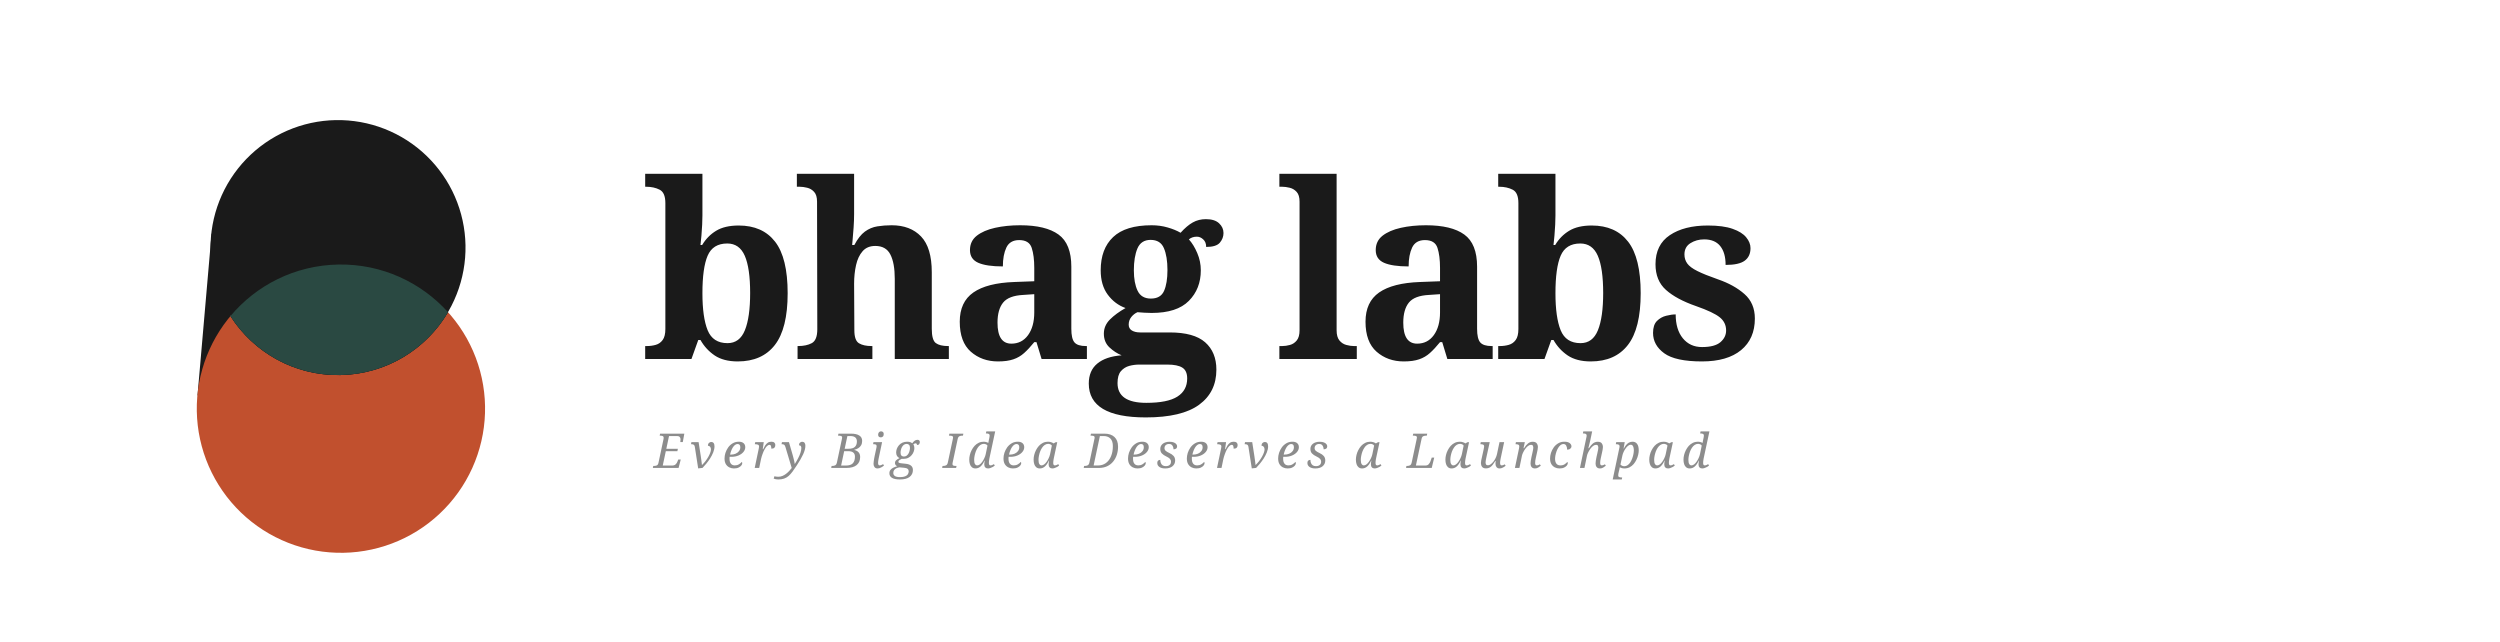
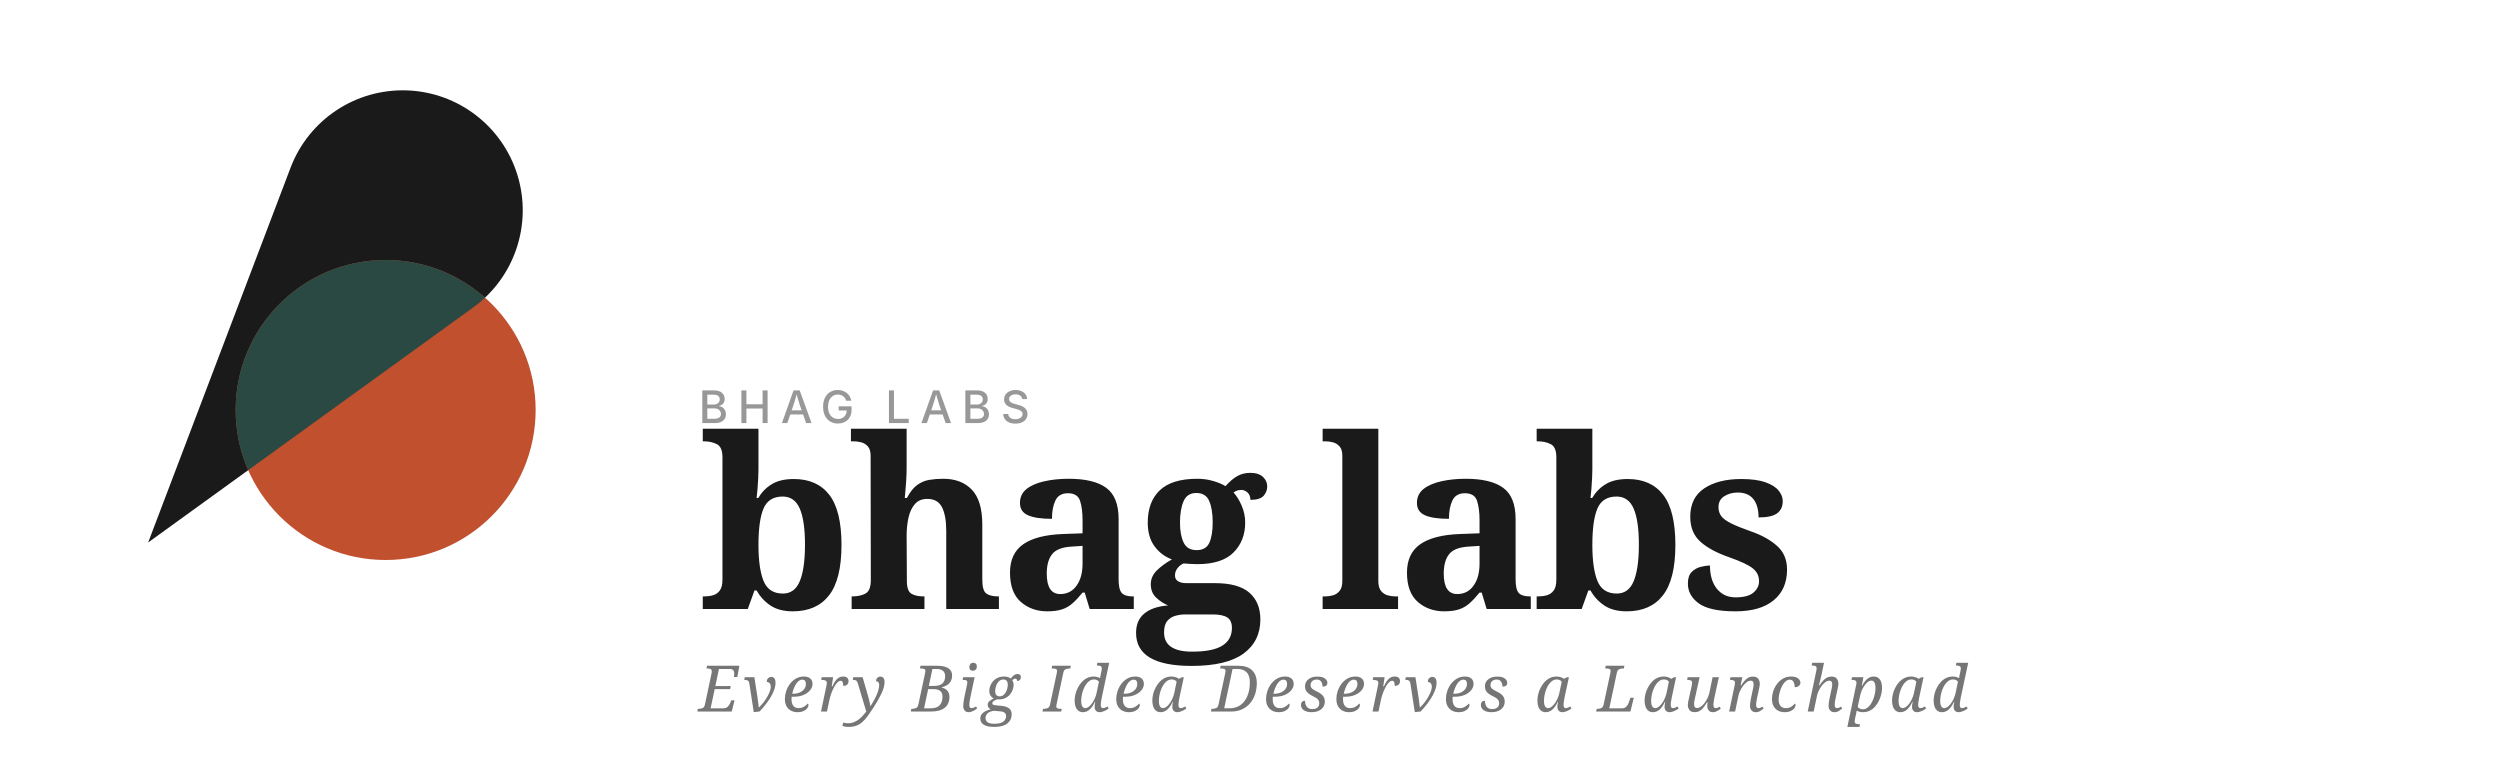
- <svg xmlns="http://www.w3.org/2000/svg" viewBox="0 0 780 200" role="img" aria-label="BHAG Labs">
-   <svg x="6" y="10" width="180" height="180" viewBox="140 55 460 670" preserveAspectRatio="xMidYMid meet">
-     <defs>
-       <clipPath id="854069ee3c">
-         <path d="M 242 289 L 289 289 L 289 480 L 242 480 Z M 242 289 " clip-rule="nonzero" />
-       </clipPath>
-       <clipPath id="d50964c367">
-         <path d="M 258.363 289.168 L 288.266 291.766 L 271.941 479.574 L 242.039 476.977 Z M 258.363 289.168 " clip-rule="nonzero" />
-       </clipPath>
-       <clipPath id="bbd7dbcb03">
-         <path d="M 0 0 L 46.48 0 L 46.48 190.762 L 0 190.762 Z M 0 0 " clip-rule="nonzero" />
-       </clipPath>
-       <clipPath id="800835fa71">
-         <path d="M 16.363 0.168 L 46.266 2.766 L 29.941 190.574 L 0.039 187.977 Z M 16.363 0.168 " clip-rule="nonzero" />
-       </clipPath>
-       <clipPath id="11710e0fe6">
-         <rect x="0" width="47" y="0" height="191" />
-       </clipPath>
-       <clipPath id="bd038d4382">
-         <path d="M 223 147 L 587 147 L 587 644 L 223 644 Z M 223 147 " clip-rule="nonzero" />
-       </clipPath>
-       <clipPath id="825ce4a08a">
-         <path d="M 577.781 147.914 L 586.961 657.082 L 232.27 663.477 L 223.09 154.309 Z M 577.781 147.914 " clip-rule="nonzero" />
-       </clipPath>
-       <clipPath id="73893e0dd8">
-         <path d="M 721.137 68.777 L 731.695 654.434 L 170.785 664.543 L 160.23 78.891 Z M 721.137 68.777 " clip-rule="nonzero" />
-       </clipPath>
-       <clipPath id="237935fd78">
-         <path d="M 241 324 L 576 324 L 576 660 L 241 660 Z M 241 324 " clip-rule="nonzero" />
-       </clipPath>
-       <clipPath id="a91f058d2a">
-         <path d="M 577.781 147.914 L 586.961 657.082 L 232.27 663.477 L 223.09 154.309 Z M 577.781 147.914 " clip-rule="nonzero" />
-       </clipPath>
-       <clipPath id="3b564b87e9">
-         <path d="M 721.137 68.777 L 731.695 654.434 L 170.785 664.543 L 160.23 78.891 Z M 721.137 68.777 " clip-rule="nonzero" />
-       </clipPath>
-       <clipPath id="7cdfc9ba1c">
-         <path d="M 257 157 L 554 157 L 554 454 L 257 454 Z M 257 157 " clip-rule="nonzero" />
-       </clipPath>
-       <clipPath id="b7d3cf6966">
-         <path d="M 577.781 147.914 L 586.961 657.082 L 232.27 663.477 L 223.09 154.309 Z M 577.781 147.914 " clip-rule="nonzero" />
-       </clipPath>
-       <clipPath id="14a102c257">
-         <path d="M 721.137 68.777 L 731.695 654.434 L 170.785 664.543 L 160.23 78.891 Z M 721.137 68.777 " clip-rule="nonzero" />
-       </clipPath>
-       <clipPath id="3f87d21ea0">
-         <path d="M 280 324 L 533 324 L 533 454 L 280 454 Z M 280 324 " clip-rule="nonzero" />
-       </clipPath>
-       <clipPath id="b87af4b4cc">
-         <path d="M 577.781 147.914 L 586.961 657.082 L 232.27 663.477 L 223.09 154.309 Z M 577.781 147.914 " clip-rule="nonzero" />
-       </clipPath>
-       <clipPath id="7a0fa07103">
-         <path d="M 721.137 68.777 L 731.695 654.434 L 170.785 664.543 L 160.23 78.891 Z M 721.137 68.777 " clip-rule="nonzero" />
-       </clipPath>
-     </defs>
-     <g clip-path="url(#854069ee3c)">
-       <g clip-path="url(#d50964c367)">
-         <g transform="matrix(1, 0, 0, 1, 242, 289)">
-           <g clip-path="url(#11710e0fe6)">
-             <g clip-path="url(#bbd7dbcb03)">
-               <g clip-path="url(#800835fa71)">
-                 <path fill="#1a1a1a" d="M 16.363 0.168 L 46.266 2.766 L 29.941 190.594 L 0.039 187.996 Z M 16.363 0.168 " fill-opacity="1" fill-rule="nonzero" />
-               </g>
-             </g>
-           </g>
-         </g>
-       </g>
-     </g>
-     <g clip-path="url(#bd038d4382)">
-       <g clip-path="url(#825ce4a08a)">
-         <g clip-path="url(#73893e0dd8)">
-           <path fill="#1a1a1a" d="M 716.855 69.574 C 711.844 69.664 707.008 69.754 701.996 69.844 C 688.57 70.086 675.145 70.328 661.719 70.566 C 641.848 70.926 622.156 71.281 602.285 71.641 C 578.121 72.074 553.773 72.516 529.605 72.949 C 503.113 73.426 476.617 73.906 449.945 74.387 C 423.273 74.867 396.598 75.348 369.926 75.828 C 345.043 76.277 319.98 76.727 295.098 77.176 C 273.977 77.559 252.852 77.938 231.727 78.32 C 216.691 78.59 201.473 78.863 186.438 79.137 C 179.277 79.266 172.113 79.215 164.777 79.527 C 164.418 79.531 164.238 79.535 163.883 79.543 C 162.09 79.574 160.508 81.215 160.543 83.004 C 160.633 88.016 160.723 93.027 160.812 98.043 C 161.055 111.469 161.301 125.074 161.543 138.5 C 161.902 158.547 162.262 178.418 162.621 198.469 C 163.062 222.812 163.5 247.16 163.941 271.684 C 164.422 298.359 164.902 324.852 165.383 351.523 C 165.867 378.555 166.355 405.586 166.844 432.617 C 167.293 457.68 167.746 482.742 168.199 507.805 C 168.582 529.105 168.965 550.23 169.348 571.531 C 169.621 586.75 169.898 602.145 170.172 617.359 C 170.301 624.52 170.254 631.863 170.562 639.02 C 170.57 639.379 170.578 639.738 170.578 639.918 C 170.656 644.211 177.461 644.09 177.383 639.793 C 177.293 634.781 177.203 629.77 177.109 624.758 C 176.867 611.332 176.625 597.727 176.383 584.301 C 176.02 564.25 175.664 544.379 175.301 524.328 C 174.863 499.984 174.422 475.637 173.98 451.113 C 173.5 424.441 173.023 397.945 172.543 371.273 C 172.055 344.242 171.566 317.211 171.082 290.18 C 170.629 265.117 170.176 240.055 169.727 214.992 C 169.34 193.691 168.961 172.566 168.578 151.266 C 168.301 136.047 168.023 120.652 167.75 105.438 C 167.621 98.277 167.848 90.93 167.359 83.777 C 167.355 83.418 167.348 83.062 167.344 82.883 C 166.289 83.977 165.059 85.25 164.004 86.344 C 169.016 86.254 173.852 86.168 178.863 86.078 C 192.289 85.836 205.715 85.594 219.141 85.352 C 239.012 84.992 258.703 84.637 278.574 84.277 C 302.738 83.844 327.086 83.406 351.254 82.969 C 377.746 82.492 404.242 82.016 430.914 81.535 C 457.586 81.051 484.258 80.57 510.934 80.09 C 535.816 79.641 560.879 79.191 585.762 78.742 C 606.883 78.363 628.008 77.98 649.133 77.602 C 664.168 77.328 679.387 77.055 694.422 76.785 C 701.582 76.656 708.746 76.703 716.082 76.395 C 716.441 76.387 716.621 76.383 716.977 76.379 C 721.27 76.121 721.152 69.496 716.855 69.574 Z M 716.855 69.574 " fill-opacity="1" fill-rule="nonzero" />
-         </g>
-       </g>
-     </g>
-     <g clip-path="url(#237935fd78)">
-       <g clip-path="url(#a91f058d2a)">
-         <g clip-path="url(#3b564b87e9)">
-           <path fill="#c1502e" d="M 411.609 659.746 C 408.871 659.797 406.133 659.777 403.395 659.691 C 400.656 659.609 397.922 659.457 395.188 659.234 C 392.457 659.016 389.734 658.73 387.016 658.379 C 384.301 658.023 381.594 657.605 378.898 657.117 C 376.203 656.633 373.52 656.082 370.852 655.465 C 368.18 654.844 365.527 654.164 362.891 653.414 C 360.258 652.668 357.641 651.855 355.047 650.977 C 352.449 650.102 349.875 649.164 347.328 648.16 C 344.777 647.156 342.254 646.094 339.758 644.965 C 337.258 643.84 334.793 642.652 332.352 641.406 C 329.914 640.156 327.504 638.852 325.133 637.484 C 322.758 636.117 320.418 634.695 318.109 633.215 C 315.805 631.734 313.539 630.195 311.309 628.605 C 309.078 627.012 306.891 625.367 304.742 623.668 C 302.594 621.969 300.488 620.215 298.426 618.414 C 296.359 616.609 294.344 614.758 292.371 612.855 C 290.398 610.953 288.477 609.004 286.602 607.008 C 284.723 605.012 282.898 602.969 281.121 600.883 C 279.348 598.797 277.621 596.668 275.949 594.5 C 274.277 592.328 272.664 590.117 271.098 587.867 C 269.535 585.617 268.031 583.328 266.578 581.004 C 265.129 578.68 263.734 576.324 262.402 573.93 C 261.066 571.539 259.789 569.113 258.574 566.66 C 257.359 564.203 256.203 561.719 255.109 559.207 C 254.016 556.695 252.984 554.16 252.016 551.598 C 251.047 549.035 250.141 546.449 249.297 543.844 C 248.457 541.234 247.676 538.609 246.965 535.965 C 246.25 533.32 245.602 530.656 245.02 527.98 C 244.438 525.305 243.918 522.613 243.469 519.914 C 243.02 517.211 242.633 514.5 242.316 511.777 C 242 509.055 241.75 506.328 241.566 503.594 C 241.379 500.859 241.266 498.125 241.215 495.387 C 241.164 492.645 241.184 489.906 241.27 487.168 C 241.352 484.43 241.504 481.695 241.727 478.965 C 241.945 476.234 242.23 473.512 242.582 470.793 C 242.938 468.078 243.355 465.371 243.844 462.672 C 244.328 459.977 244.879 457.293 245.496 454.625 C 246.117 451.957 246.797 449.305 247.547 446.668 C 248.293 444.031 249.105 441.418 249.984 438.82 C 250.859 436.227 251.797 433.652 252.801 431.102 C 253.805 428.555 254.867 426.031 255.996 423.531 C 257.121 421.035 258.309 418.566 259.555 416.129 C 260.805 413.688 262.109 411.281 263.477 408.906 C 264.844 406.531 266.266 404.191 267.746 401.887 C 269.227 399.582 270.766 397.312 272.355 395.086 C 273.949 392.855 275.594 390.664 277.293 388.516 C 278.992 386.367 280.746 384.262 282.547 382.199 C 284.352 380.137 286.203 378.121 288.105 376.148 C 290.008 374.176 291.957 372.25 293.953 370.375 C 295.949 368.5 297.992 366.672 300.078 364.898 C 302.164 363.121 304.293 361.398 306.461 359.727 C 308.633 358.055 310.844 356.438 313.094 354.875 C 315.344 353.312 317.633 351.805 319.957 350.355 C 322.281 348.902 324.637 347.512 327.031 346.176 C 329.422 344.84 331.848 343.566 334.301 342.352 C 336.758 341.133 339.242 339.98 341.754 338.887 C 344.266 337.793 346.801 336.762 349.363 335.793 C 351.926 334.82 354.512 333.914 357.117 333.074 C 359.727 332.23 362.352 331.453 364.996 330.738 C 367.641 330.027 370.305 329.379 372.98 328.797 C 375.656 328.211 378.348 327.695 381.051 327.246 C 383.75 326.793 386.465 326.41 389.184 326.094 C 391.906 325.773 394.633 325.523 397.367 325.34 C 400.102 325.156 402.836 325.039 405.574 324.992 C 408.316 324.941 411.055 324.961 413.793 325.043 C 416.531 325.129 419.266 325.281 421.996 325.5 C 424.727 325.719 427.449 326.008 430.168 326.359 C 432.887 326.711 435.59 327.133 438.289 327.617 C 440.984 328.105 443.668 328.656 446.336 329.273 C 449.004 329.891 451.656 330.574 454.293 331.32 C 456.93 332.07 459.543 332.883 462.141 333.758 C 464.734 334.637 467.309 335.574 469.859 336.578 C 472.406 337.578 474.93 338.645 477.43 339.77 C 479.926 340.898 482.395 342.086 484.832 343.332 C 487.273 344.578 489.68 345.887 492.055 347.254 C 494.43 348.617 496.77 350.043 499.074 351.523 C 501.379 353.004 503.648 354.539 505.875 356.133 C 508.105 357.723 510.297 359.371 512.445 361.07 C 514.594 362.77 516.699 364.52 518.762 366.324 C 520.824 368.125 522.84 369.98 524.812 371.883 C 526.785 373.785 528.711 375.734 530.586 377.73 C 532.461 379.727 534.289 381.766 536.062 383.852 C 537.84 385.938 539.562 388.066 541.234 390.238 C 542.906 392.41 544.523 394.621 546.086 396.871 C 547.648 399.121 549.156 401.406 550.605 403.73 C 552.059 406.055 553.449 408.414 554.785 410.805 C 556.121 413.199 557.395 415.621 558.609 418.078 C 559.828 420.531 560.98 423.016 562.074 425.527 C 563.168 428.039 564.199 430.578 565.172 433.141 C 566.141 435.703 567.047 438.289 567.887 440.895 C 568.73 443.5 569.508 446.129 570.223 448.773 C 570.934 451.418 571.582 454.078 572.164 456.754 C 572.75 459.434 573.266 462.121 573.715 464.824 C 574.168 467.527 574.551 470.238 574.867 472.961 C 575.188 475.68 575.438 478.41 575.621 481.141 C 575.805 483.875 575.922 486.613 575.969 489.352 C 576.02 492.09 576.004 494.828 575.918 497.566 C 575.832 500.305 575.68 503.043 575.461 505.773 C 575.242 508.504 574.953 511.227 574.602 513.945 C 574.25 516.66 573.828 519.367 573.344 522.062 C 572.855 524.758 572.305 527.441 571.688 530.113 C 571.07 532.781 570.387 535.434 569.641 538.07 C 568.891 540.703 568.078 543.32 567.203 545.914 C 566.328 548.512 565.387 551.086 564.383 553.633 C 563.383 556.184 562.316 558.707 561.191 561.203 C 560.062 563.703 558.875 566.172 557.629 568.609 C 556.383 571.047 555.074 573.457 553.707 575.832 C 552.344 578.207 550.918 580.547 549.438 582.852 C 547.957 585.156 546.422 587.422 544.828 589.652 C 543.238 591.883 541.59 594.07 539.891 596.219 C 538.191 598.367 536.441 600.473 534.637 602.539 C 532.836 604.602 530.98 606.617 529.078 608.59 C 527.18 610.562 525.23 612.484 523.23 614.359 C 521.234 616.238 519.195 618.062 517.109 619.84 C 515.023 621.617 512.895 623.34 510.723 625.012 C 508.551 626.684 506.34 628.301 504.09 629.863 C 501.84 631.426 499.555 632.93 497.23 634.383 C 494.906 635.832 492.547 637.227 490.156 638.559 C 487.762 639.895 485.34 641.172 482.883 642.387 C 480.43 643.602 477.945 644.758 475.434 645.852 C 472.922 646.945 470.383 647.977 467.82 648.945 C 465.258 649.914 462.676 650.82 460.066 651.664 C 457.461 652.504 454.832 653.285 452.188 653.996 C 449.543 654.711 446.883 655.359 444.207 655.941 C 441.527 656.523 438.84 657.043 436.137 657.492 C 433.434 657.941 430.723 658.328 428 658.645 C 425.281 658.961 422.551 659.215 419.82 659.398 C 417.086 659.582 414.348 659.695 411.609 659.746 Z M 411.609 659.746 " fill-opacity="1" fill-rule="nonzero" />
-         </g>
-       </g>
-     </g>
-     <g clip-path="url(#7cdfc9ba1c)">
-       <g clip-path="url(#b7d3cf6966)">
-         <g clip-path="url(#14a102c257)">
-           <path fill="#1a1a1a" d="M 407.891 453.344 C 405.465 453.387 403.043 453.371 400.621 453.297 C 398.199 453.223 395.781 453.086 393.367 452.891 C 390.949 452.699 388.539 452.445 386.137 452.133 C 383.734 451.82 381.34 451.449 378.957 451.02 C 376.57 450.59 374.199 450.102 371.836 449.555 C 369.477 449.008 367.129 448.406 364.801 447.742 C 362.469 447.082 360.156 446.363 357.859 445.59 C 355.562 444.812 353.289 443.98 351.031 443.094 C 348.777 442.207 346.543 441.266 344.336 440.27 C 342.129 439.273 339.945 438.223 337.785 437.121 C 335.629 436.016 333.5 434.859 331.398 433.652 C 329.301 432.445 327.23 431.188 325.191 429.875 C 323.152 428.566 321.145 427.207 319.176 425.801 C 317.203 424.391 315.266 422.934 313.363 421.434 C 311.465 419.93 309.602 418.379 307.777 416.785 C 305.953 415.191 304.168 413.551 302.426 411.871 C 300.68 410.188 298.98 408.461 297.32 406.695 C 295.66 404.93 294.043 403.125 292.473 401.281 C 290.902 399.434 289.379 397.551 287.898 395.633 C 286.422 393.711 284.992 391.758 283.609 389.766 C 282.227 387.777 280.895 385.754 279.609 383.699 C 278.328 381.641 277.098 379.555 275.914 377.441 C 274.734 375.324 273.605 373.18 272.531 371.008 C 271.457 368.836 270.434 366.641 269.469 364.418 C 268.5 362.195 267.586 359.953 266.73 357.688 C 265.871 355.418 265.07 353.133 264.324 350.828 C 263.582 348.523 262.895 346.199 262.262 343.859 C 261.629 341.52 261.059 339.168 260.543 336.797 C 260.027 334.43 259.57 332.051 259.172 329.66 C 258.773 327.27 258.434 324.871 258.152 322.465 C 257.871 320.059 257.648 317.645 257.484 315.227 C 257.324 312.812 257.219 310.391 257.176 307.969 C 257.133 305.543 257.148 303.121 257.223 300.699 C 257.301 298.277 257.434 295.859 257.629 293.445 C 257.82 291.027 258.074 288.617 258.387 286.215 C 258.699 283.812 259.07 281.418 259.5 279.035 C 259.93 276.648 260.418 274.277 260.965 271.914 C 261.512 269.555 262.113 267.207 262.777 264.879 C 263.438 262.547 264.156 260.234 264.93 257.938 C 265.707 255.641 266.539 253.367 267.426 251.109 C 268.312 248.855 269.254 246.621 270.25 244.414 C 271.246 242.207 272.297 240.023 273.398 237.863 C 274.504 235.707 275.66 233.578 276.867 231.477 C 278.074 229.379 279.336 227.309 280.645 225.27 C 281.953 223.23 283.312 221.223 284.723 219.254 C 286.129 217.281 287.586 215.344 289.09 213.445 C 290.59 211.543 292.141 209.68 293.734 207.855 C 295.328 206.031 296.969 204.246 298.652 202.504 C 300.332 200.758 302.059 199.059 303.824 197.398 C 305.59 195.738 307.395 194.121 309.238 192.551 C 311.086 190.98 312.969 189.457 314.887 187.977 C 316.809 186.5 318.762 185.07 320.754 183.688 C 322.742 182.305 324.766 180.973 326.82 179.688 C 328.879 178.406 330.965 177.176 333.078 175.992 C 335.195 174.812 337.34 173.684 339.512 172.609 C 341.684 171.535 343.879 170.512 346.102 169.547 C 348.324 168.578 350.566 167.664 352.832 166.809 C 355.102 165.949 357.387 165.148 359.691 164.402 C 362 163.66 364.32 162.973 366.66 162.34 C 369 161.707 371.355 161.137 373.723 160.621 C 376.09 160.105 378.469 159.648 380.859 159.25 C 383.25 158.852 385.648 158.512 388.055 158.23 C 390.461 157.949 392.875 157.727 395.293 157.562 C 397.711 157.402 400.129 157.297 402.551 157.254 C 404.977 157.211 407.398 157.227 409.82 157.301 C 412.242 157.379 414.66 157.512 417.078 157.707 C 419.492 157.898 421.902 158.152 424.305 158.465 C 426.707 158.777 429.102 159.148 431.484 159.578 C 433.871 160.008 436.242 160.496 438.605 161.043 C 440.965 161.59 443.312 162.191 445.641 162.855 C 447.973 163.516 450.289 164.234 452.582 165.008 C 454.879 165.785 457.156 166.617 459.41 167.504 C 461.664 168.391 463.898 169.332 466.105 170.328 C 468.316 171.324 470.496 172.375 472.656 173.477 C 474.812 174.582 476.941 175.738 479.043 176.945 C 481.145 178.152 483.211 179.414 485.25 180.723 C 487.289 182.031 489.297 183.391 491.266 184.801 C 493.238 186.207 495.176 187.664 497.078 189.168 C 498.977 190.668 500.84 192.219 502.664 193.812 C 504.488 195.406 506.273 197.047 508.016 198.73 C 509.762 200.41 511.465 202.137 513.121 203.902 C 514.781 205.668 516.398 207.473 517.969 209.316 C 519.539 211.164 521.062 213.047 522.543 214.965 C 524.02 216.887 525.449 218.84 526.832 220.832 C 528.215 222.82 529.547 224.844 530.832 226.898 C 532.113 228.957 533.348 231.043 534.527 233.156 C 535.707 235.273 536.836 237.418 537.91 239.59 C 538.984 241.762 540.008 243.957 540.977 246.18 C 541.941 248.402 542.855 250.645 543.711 252.91 C 544.57 255.18 545.371 257.465 546.117 259.77 C 546.859 262.078 547.551 264.398 548.18 266.738 C 548.812 269.078 549.383 271.434 549.898 273.801 C 550.414 276.168 550.871 278.547 551.27 280.938 C 551.672 283.328 552.012 285.727 552.289 288.133 C 552.57 290.539 552.793 292.953 552.957 295.371 C 553.117 297.789 553.223 300.207 553.266 302.629 C 553.309 305.055 553.293 307.477 553.219 309.898 C 553.145 312.32 553.008 314.738 552.812 317.156 C 552.621 319.57 552.367 321.98 552.055 324.383 C 551.742 326.785 551.371 329.18 550.941 331.562 C 550.512 333.949 550.023 336.32 549.477 338.684 C 548.93 341.043 548.328 343.391 547.664 345.719 C 547.004 348.051 546.285 350.367 545.512 352.66 C 544.734 354.957 543.902 357.234 543.016 359.488 C 542.129 361.742 541.188 363.977 540.191 366.184 C 539.195 368.395 538.145 370.574 537.043 372.734 C 535.938 374.891 534.781 377.02 533.574 379.121 C 532.367 381.223 531.109 383.289 529.797 385.328 C 528.488 387.367 527.129 389.375 525.723 391.348 C 524.312 393.316 522.855 395.254 521.355 397.156 C 519.852 399.055 518.301 400.918 516.707 402.742 C 515.113 404.566 513.473 406.352 511.789 408.094 C 510.109 409.84 508.383 411.543 506.617 413.199 C 504.852 414.859 503.047 416.477 501.203 418.047 C 499.355 419.617 497.473 421.141 495.555 422.621 C 493.633 424.098 491.68 425.527 489.688 426.91 C 487.699 428.293 485.676 429.625 483.621 430.91 C 481.562 432.191 479.477 433.426 477.363 434.605 C 475.246 435.785 473.102 436.914 470.93 437.988 C 468.758 439.062 466.562 440.086 464.34 441.055 C 462.117 442.02 459.875 442.934 457.609 443.789 C 455.34 444.648 453.055 445.449 450.75 446.195 C 448.445 446.938 446.121 447.629 443.781 448.258 C 441.441 448.891 439.086 449.461 436.719 449.977 C 434.352 450.492 431.973 450.949 429.582 451.348 C 427.191 451.75 424.793 452.09 422.387 452.367 C 419.98 452.648 417.566 452.871 415.148 453.035 C 412.734 453.195 410.312 453.301 407.891 453.344 Z M 407.891 453.344 " fill-opacity="1" fill-rule="nonzero" />
-         </g>
-       </g>
-     </g>
-     <g clip-path="url(#3f87d21ea0)">
-       <g clip-path="url(#b87af4b4cc)">
-         <g clip-path="url(#7a0fa07103)">
-           <path fill="#1a1a1a" d="M 407.891 453.344 C 354.363 454.309 307.133 426.867 280.23 384.91 C 310.207 349.094 355.094 325.902 405.574 324.992 C 456.059 324.082 501.574 345.645 533 380.355 C 507.629 423.254 461.414 452.379 407.891 453.344 Z M 407.891 453.344 " fill-opacity="1" fill-rule="nonzero" />
-           <path fill="#2a4942" d="M 407.891 453.344 C 354.363 454.309 307.133 426.867 280.23 384.91 C 310.207 349.094 355.094 325.902 405.574 324.992 C 456.059 324.082 501.574 345.645 533 380.355 C 507.629 423.254 461.414 452.379 407.891 453.344 Z M 407.891 453.344 " fill-opacity="1" fill-rule="nonzero" />
-         </g>
-       </g>
-     </g>
-   </svg>
-   <g transform="translate(200,112)">
-     <text font-family="'Playfair Display', Georgia, serif" font-weight="700" font-size="76" letter-spacing="-2" fill="#1a1a1a">bhag labs</text>
-     <text x="4" y="34" font-family="'Cormorant Garamond', Garamond, serif" font-weight="400" font-style="italic" font-size="15" letter-spacing="2" fill="#1a1a1a" opacity="0.5">Every Big Idea Deserves a Launchpad</text>
+ <svg xmlns="http://www.w3.org/2000/svg" viewBox="0 0 780 240" role="img" aria-label="BHAG Labs">
+   <defs>
+     <clipPath id="bl-root-lockup-lens">
+       <path d="M 49 217 L 106 67 A 48 48 0 1 1 179 123 Z" />
+     </clipPath>
+   </defs>
+   <g transform="translate(8, 0) scale(0.78)">
+     <path d="M 49 217 L 106 67 A 48 48 0 1 1 179 123 Z" fill="#1a1a1a" />
+     <circle cx="144" cy="164" r="60" fill="#c1502e" />
+     <circle cx="144" cy="164" r="60" fill="#2a4942" clip-path="url(#bl-root-lockup-lens)" />
+   </g>
+   <g transform="translate(218, 132)">
+     <text font-family="'Inter', sans-serif" font-weight="500" font-size="14" letter-spacing="3" fill="#1a1a1a" opacity="0.45">BHAG LABS</text>
+     <text y="58" font-family="'Playfair Display', Georgia, serif" font-weight="700" font-size="74" letter-spacing="-1.8" fill="#1a1a1a">bhag labs</text>
+     <text y="90" font-family="'Cormorant Garamond', Garamond, serif" font-weight="400" font-style="italic" font-size="20" letter-spacing="1.4" fill="#1a1a1a" opacity="0.6">Every Big Idea Deserves a Launchpad</text>
  </g>
</svg>
